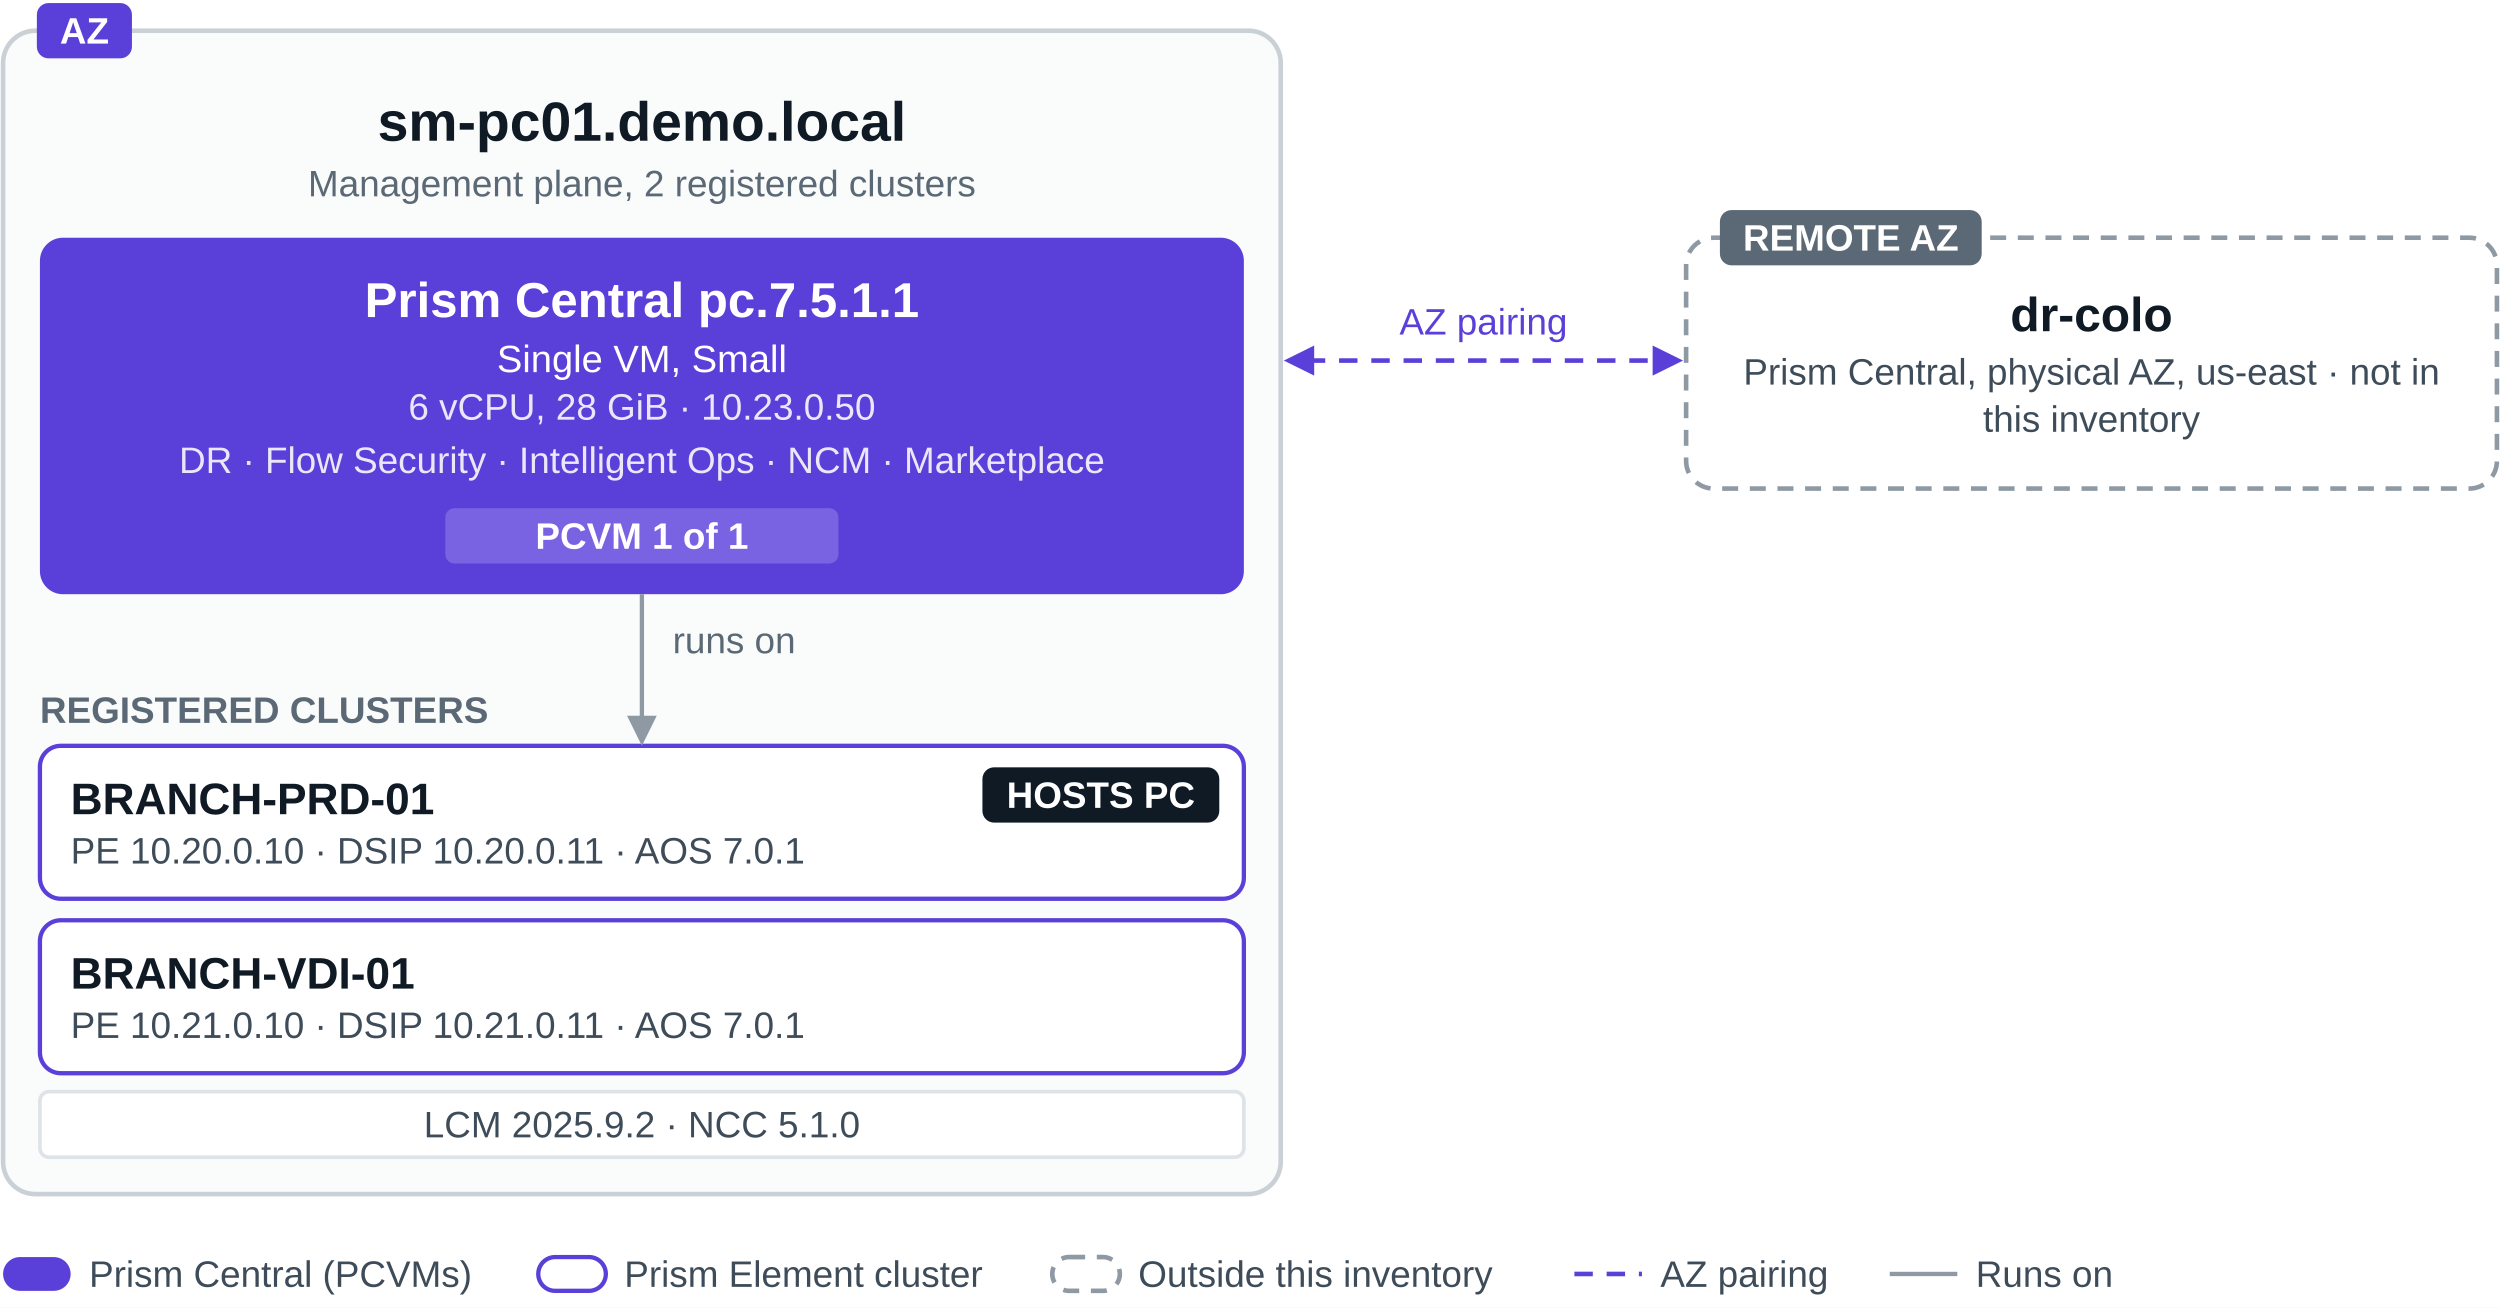
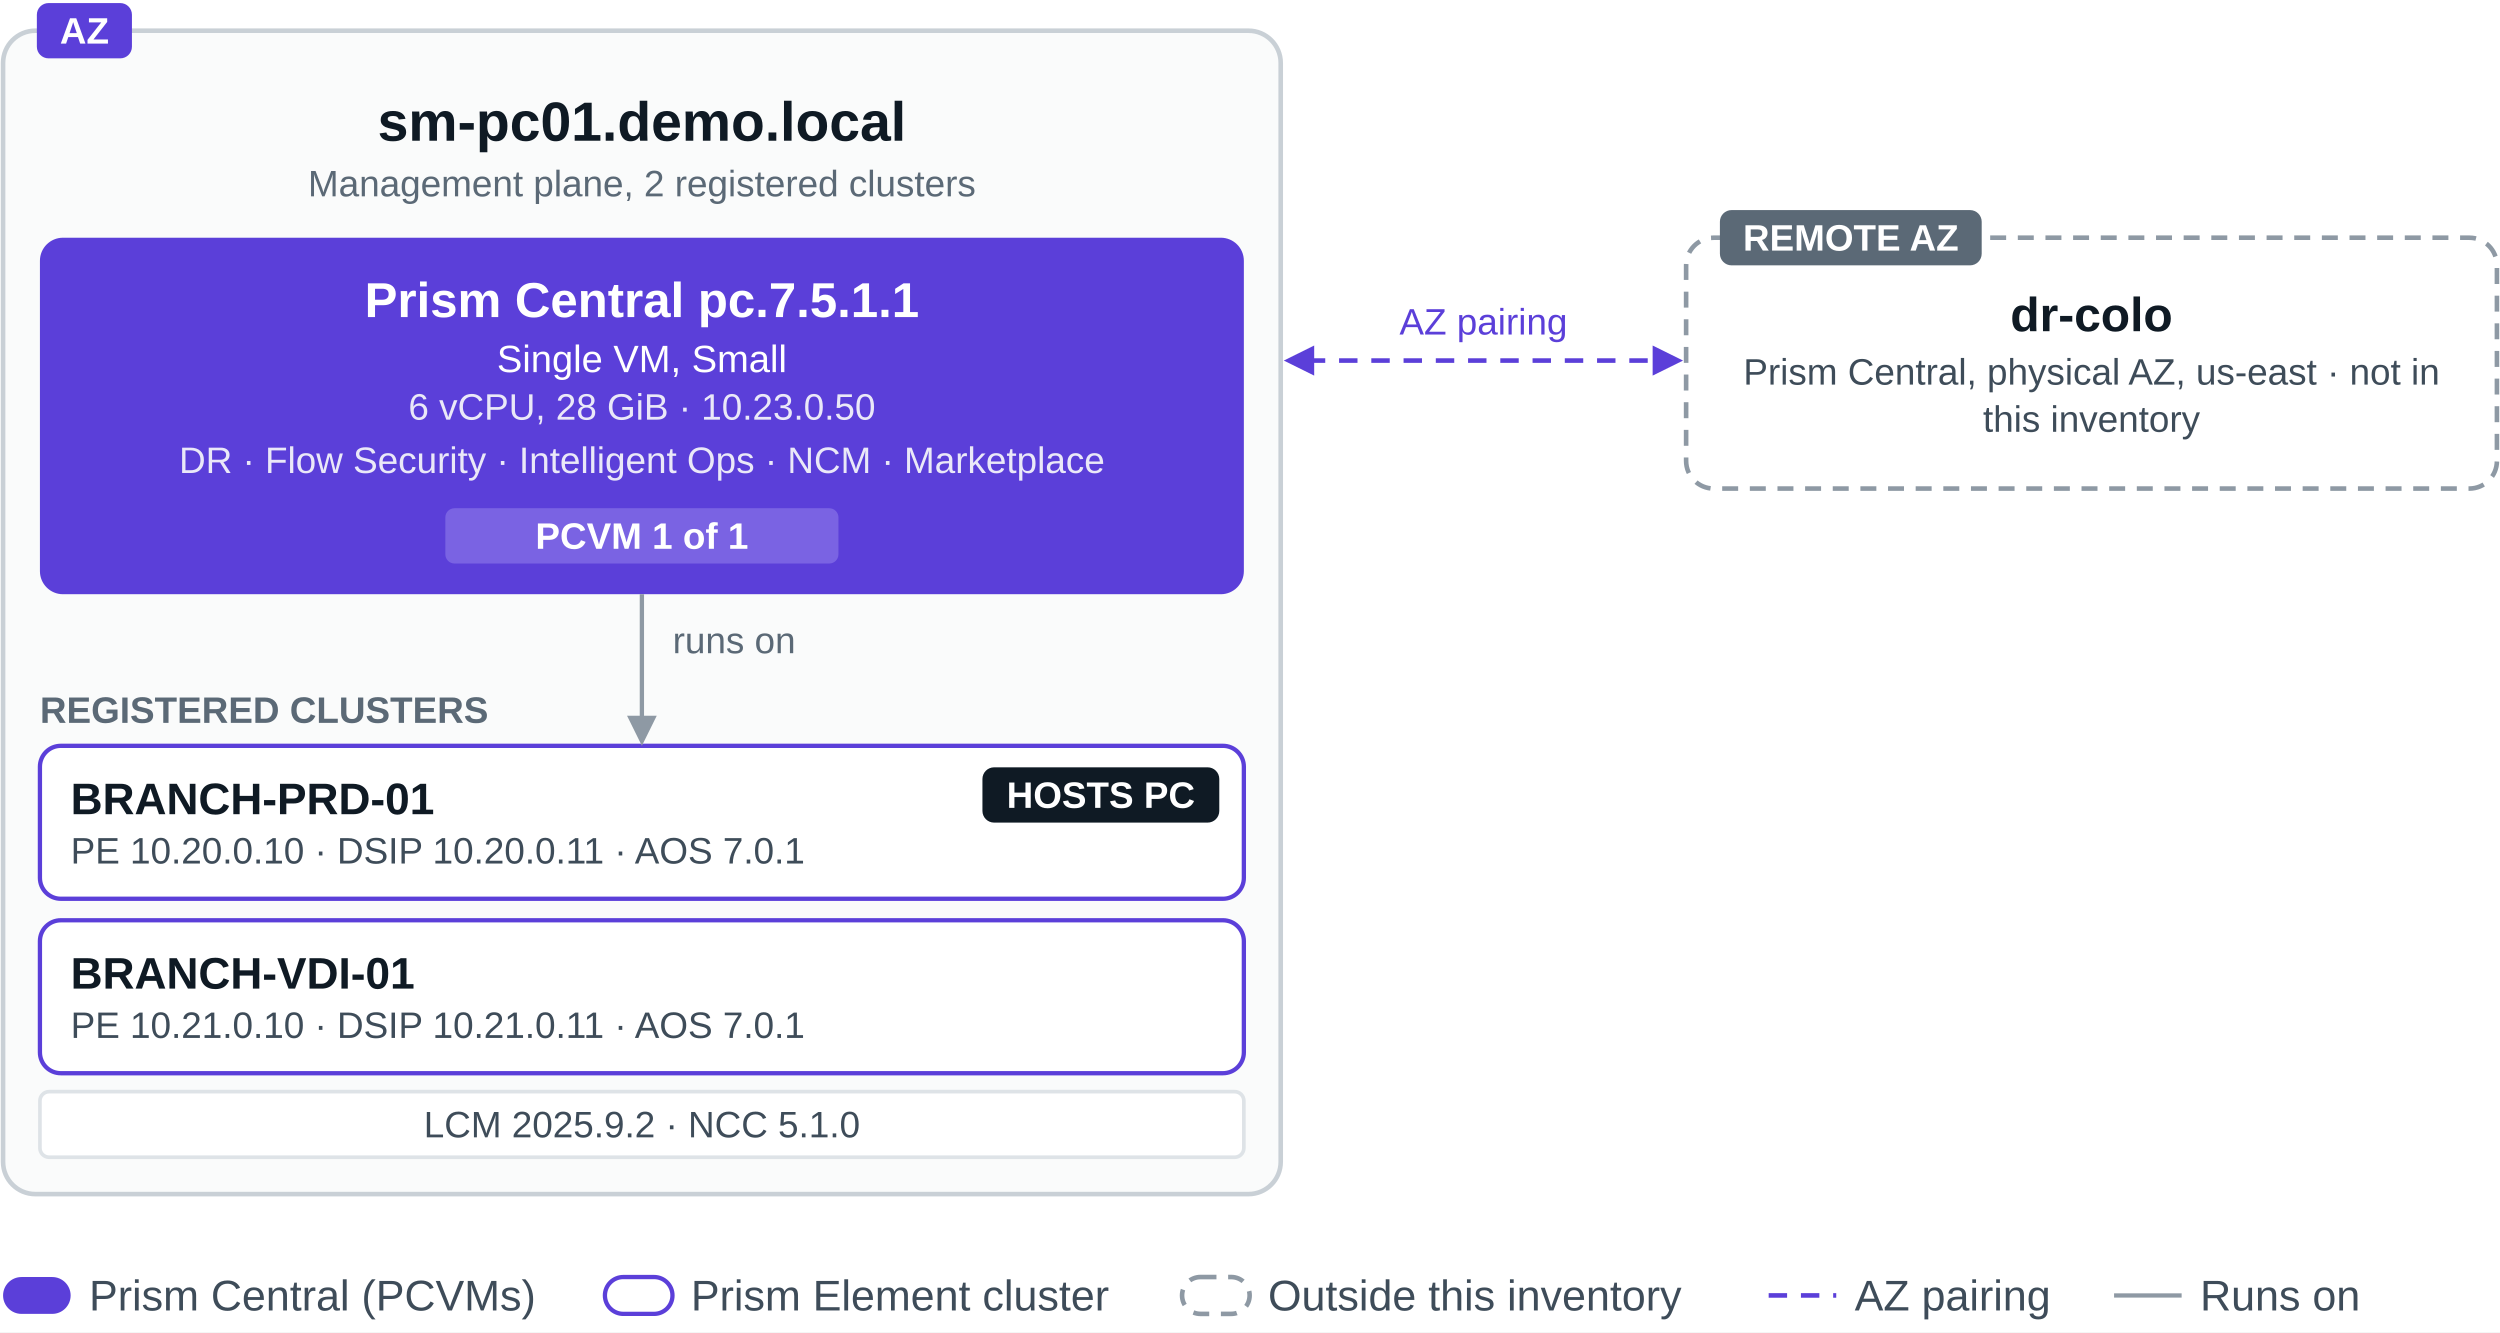
- <svg xmlns="http://www.w3.org/2000/svg" version="1.1" width="407pt" height="212.9pt" viewBox="0 0 407 212.9" font-family="Figtree, Calibri, 'Segoe UI', Arial, sans-serif">
-   <rect width="407" height="212.9" fill="#FFFFFF" />
+ <svg xmlns="http://www.w3.org/2000/svg" version="1.1" width="407pt" height="216.9pt" viewBox="0 0 407 216.9" font-family="Figtree, Calibri, 'Segoe UI', Arial, sans-serif">
+   <rect width="407" height="216.9" fill="#FFFFFF" />
  <g id="site:sm-pc01.demo.local" data-kind="container" data-name="sm-pc01.demo.local" data-prism-central="sm-pc01.demo.local">
    <rect x="0.5" y="5" width="208" height="189.4" fill="#FAFBFB" rx="5.25" stroke="#C9D0D6" stroke-width="0.75" />
    <text x="104.5" y="22.91" text-anchor="middle" font-size="9" font-weight="600" fill="#0F1A24" textLength="82.06" lengthAdjust="spacingAndGlyphs">sm-pc01.demo.local</text>
    <text x="104.5" y="31.96" text-anchor="middle" font-size="6" fill="#5B6976" textLength="108.98" lengthAdjust="spacingAndGlyphs">Management plane, 2 registered clusters</text>
  </g>
  <g id="site:sm-pc01.demo.local:clusters-label" data-kind="label">
    <text x="6.5" y="117.68" font-size="6" font-weight="600" fill="#5B6976" textLength="67.03" lengthAdjust="spacingAndGlyphs">REGISTERED CLUSTERS</text>
  </g>
  <g id="cluster:0ca0388a-8411-5a32-a54a-f18b3163a417" data-kind="box" data-cluster-uuid="0ca0388a-8411-5a32-a54a-f18b3163a417" data-name="BRANCH-PRD-01" data-prism-central="sm-pc01.demo.local">
    <rect x="6.5" y="121.42" width="196" height="24.9" fill="#FFFFFF" rx="3.4" stroke="#5B3FD9" stroke-width="0.7" />
    <text x="11.5" y="132.55" font-size="7.2" font-weight="600" fill="#0F1A24" textLength="57.65" lengthAdjust="spacingAndGlyphs">BRANCH-PRD-01</text>
    <text x="11.5" y="140.58" font-size="6" fill="#3E4C59" textLength="111.31" lengthAdjust="spacingAndGlyphs">PE 10.20.0.10 · DSIP 10.20.0.11 · AOS 7.0.1</text>
  </g>
  <g id="cluster:8996917a-a180-5d7e-83b7-4e276021ce55" data-kind="box" data-cluster-uuid="8996917a-a180-5d7e-83b7-4e276021ce55" data-name="BRANCH-VDI-01" data-prism-central="sm-pc01.demo.local">
    <rect x="6.5" y="149.82" width="196" height="24.9" fill="#FFFFFF" rx="3.4" stroke="#5B3FD9" stroke-width="0.7" />
    <text x="11.5" y="160.95" font-size="7.2" font-weight="600" fill="#0F1A24" textLength="55.94" lengthAdjust="spacingAndGlyphs">BRANCH-VDI-01</text>
    <text x="11.5" y="168.98" font-size="6" fill="#3E4C59" textLength="108.58" lengthAdjust="spacingAndGlyphs">PE 10.21.0.10 · DSIP 10.21.0.11 · AOS 7.0.1</text>
  </g>
  <g id="site:sm-pc01.demo.local:pc" data-kind="box" data-name="Prism Central" data-prism-central="sm-pc01.demo.local">
    <rect x="6.5" y="38.7" width="196" height="58.04" fill="#5B3FD9" rx="3.75" />
    <text x="104.5" y="51.62" text-anchor="middle" font-size="8" font-weight="600" fill="#FFFFFF" textLength="83.25" lengthAdjust="spacingAndGlyphs">Prism Central pc.7.5.1.1</text>
    <text x="104.5" y="60.58" text-anchor="middle" font-size="6.2" fill="#FFFFFF" textLength="46.07" lengthAdjust="spacingAndGlyphs">Single VM, Small</text>
    <text x="104.5" y="68.32" text-anchor="middle" font-size="6" fill="#EAE8F8" textLength="73.34" lengthAdjust="spacingAndGlyphs">6 vCPU, 28 GiB · 10.23.0.50</text>
    <text x="104.5" y="77" text-anchor="middle" font-size="6" fill="#EAE8F8" textLength="149.03" lengthAdjust="spacingAndGlyphs">DR · Flow Security · Intelligent Ops · NCM · Marketplace</text>
  </g>
  <g id="az:dr-colo" data-kind="box" data-availability-zone="dr-colo" data-name="dr-colo">
    <rect x="274.5" y="38.7" width="132" height="40.84" fill="#FFFFFF" rx="4.5" stroke="#8E99A4" stroke-width="0.75" stroke-dasharray="2.6 1.9" />
    <text x="340.5" y="53.92" text-anchor="middle" font-size="7.8" font-weight="600" fill="#0F1A24" textLength="25.79" lengthAdjust="spacingAndGlyphs">dr-colo</text>
    <text x="340.5" y="62.62" text-anchor="middle" font-size="6" fill="#3E4C59" textLength="112.69" lengthAdjust="spacingAndGlyphs">Prism Central, physical AZ, us-east · not in</text>
    <text x="340.5" y="70.3" text-anchor="middle" font-size="6" fill="#3E4C59" textLength="36.7" lengthAdjust="spacingAndGlyphs">this inventory</text>
  </g>
  <g id="legend:0" data-kind="swatch">
-     <rect x="0.5" y="204.65" width="11" height="5.5" fill="#5B3FD9" rx="2.75" />
+     <rect x="0.5" y="207.9" width="11" height="6" fill="#5B3FD9" rx="3" />
  </g>
  <g id="legend:0:label" data-kind="label">
-     <text x="14.5" y="209.5" font-size="6" fill="#3E4C59" textLength="61.44" lengthAdjust="spacingAndGlyphs">Prism Central (PCVMs)</text>
+     <text x="14.5" y="213.35" font-size="7" fill="#3E4C59" textLength="71.68" lengthAdjust="spacingAndGlyphs">Prism Central (PCVMs)</text>
  </g>
  <g id="legend:1" data-kind="swatch">
-     <rect x="87.63" y="204.65" width="11" height="5.5" fill="#FFFFFF" rx="2.75" stroke="#5B3FD9" stroke-width="0.7" />
+     <rect x="98.48" y="207.9" width="11" height="6" fill="#FFFFFF" rx="3" stroke="#5B3FD9" stroke-width="0.7" />
  </g>
  <g id="legend:1:label" data-kind="label">
-     <text x="101.63" y="209.5" font-size="6" fill="#3E4C59" textLength="58.19" lengthAdjust="spacingAndGlyphs">Prism Element cluster</text>
+     <text x="112.48" y="213.35" font-size="7" fill="#3E4C59" textLength="67.89" lengthAdjust="spacingAndGlyphs">Prism Element cluster</text>
  </g>
  <g id="legend:2" data-kind="swatch">
-     <rect x="171.31" y="204.65" width="11" height="5.5" fill="#FFFFFF" rx="2.75" stroke="#8E99A4" stroke-width="0.75" stroke-dasharray="2.6 1.9" />
+     <rect x="192.44" y="207.9" width="11" height="6" fill="#FFFFFF" rx="3" stroke="#8E99A4" stroke-width="0.75" stroke-dasharray="2.6 1.9" />
  </g>
  <g id="legend:2:label" data-kind="label">
-     <text x="185.31" y="209.5" font-size="6" fill="#3E4C59" textLength="59.44" lengthAdjust="spacingAndGlyphs">Outside this inventory</text>
+     <text x="206.44" y="213.35" font-size="7" fill="#3E4C59" textLength="69.34" lengthAdjust="spacingAndGlyphs">Outside this inventory</text>
  </g>
  <g id="legend:3:label" data-kind="label">
-     <text x="270.31" y="209.5" font-size="6" fill="#3E4C59" textLength="27.68" lengthAdjust="spacingAndGlyphs">AZ pairing</text>
+     <text x="301.94" y="213.35" font-size="7" fill="#3E4C59" textLength="32.29" lengthAdjust="spacingAndGlyphs">AZ pairing</text>
  </g>
  <g id="legend:4:label" data-kind="label">
-     <text x="321.65" y="209.5" font-size="6" fill="#3E4C59" textLength="21.56" lengthAdjust="spacingAndGlyphs">Runs on</text>
+     <text x="358.17" y="213.35" font-size="7" fill="#3E4C59" textLength="25.15" lengthAdjust="spacingAndGlyphs">Runs on</text>
  </g>
  <g id="site:sm-pc01.demo.local:pc-&gt;cluster:0ca0388a-8411-5a32-a54a-f18b3163a417" data-kind="edge" data-link="runs_on">
    <polyline points="104.5,96.74 104.5,117.72" fill="none" stroke="#8E99A4" stroke-width="0.7" stroke-linejoin="round" />
    <polygon points="104.5,121.42 102.08,116.52 106.92,116.52" fill="#8E99A4" />
  </g>
  <g id="link:pairing:site:sm-pc01.demo.local-&gt;az:dr-colo" data-kind="edge" data-link="pairing">
    <polyline points="212.75,58.7 270.25,58.7" fill="none" stroke="#5B3FD9" stroke-width="0.75" stroke-linejoin="round" stroke-dasharray="3 2.25" />
    <polygon points="274,58.7 269.05,61.15 269.05,56.25" fill="#5B3FD9" />
    <polygon points="209,58.7 213.95,56.25 213.95,61.15" fill="#5B3FD9" />
  </g>
  <g id="legend:3" data-kind="edge" data-link="">
-     <polyline points="256.31,207.4 267.31,207.4" fill="none" stroke="#5B3FD9" stroke-width="0.75" stroke-linejoin="round" stroke-dasharray="3 2.25" />
+     <polyline points="287.94,210.9 298.94,210.9" fill="none" stroke="#5B3FD9" stroke-width="0.75" stroke-linejoin="round" stroke-dasharray="3 2.25" />
  </g>
  <g id="legend:4" data-kind="edge" data-link="">
-     <polyline points="307.65,207.4 318.65,207.4" fill="none" stroke="#8E99A4" stroke-width="0.7" stroke-linejoin="round" />
+     <polyline points="344.17,210.9 355.17,210.9" fill="none" stroke="#8E99A4" stroke-width="0.7" stroke-linejoin="round" />
  </g>
  <g>
    <text x="119.51" y="106.34" text-anchor="middle" font-size="6" fill="#5B6976" textLength="19.83" lengthAdjust="spacingAndGlyphs">runs on</text>
  </g>
  <g>
    <text x="241.5" y="54.46" text-anchor="middle" font-size="6" fill="#5B3FD9" textLength="27.68" lengthAdjust="spacingAndGlyphs">AZ pairing</text>
  </g>
  <g id="site:sm-pc01.demo.local:tag" data-kind="tag">
    <rect x="6" y="0.5" width="15.48" height="9" fill="#5B3FD9" rx="1.9" />
    <text x="13.74" y="7.1" text-anchor="middle" font-size="6" font-weight="600" fill="#FFFFFF" textLength="8" lengthAdjust="spacingAndGlyphs">AZ</text>
  </g>
  <g id="cluster:0ca0388a-8411-5a32-a54a-f18b3163a417:tag:HOSTS PC" data-kind="tag">
    <rect x="159.94" y="124.92" width="38.56" height="9" fill="#0F1A24" rx="1.9" />
    <text x="179.22" y="131.52" text-anchor="middle" font-size="6" font-weight="600" fill="#FFFFFF" textLength="29.3" lengthAdjust="spacingAndGlyphs">HOSTS PC</text>
  </g>
  <g id="site:sm-pc01.demo.local:pc:pcvm:1" data-kind="pill">
    <rect x="72.5" y="82.74" width="64" height="9" fill="#7A63E3" rx="1.5" />
    <text x="104.5" y="89.34" text-anchor="middle" font-size="6" font-weight="600" fill="#FFFFFF" textLength="32.44" lengthAdjust="spacingAndGlyphs">PCVM 1 of 1</text>
  </g>
  <g id="site:sm-pc01.demo.local:versions" data-kind="strip">
    <rect x="6.5" y="177.72" width="196" height="10.68" fill="#FFFFFF" rx="1.5" stroke="#DEE3E7" stroke-width="0.6" />
    <text x="104.5" y="185.16" text-anchor="middle" font-size="6" fill="#3E4C59" textLength="68.79" lengthAdjust="spacingAndGlyphs">LCM 2025.9.2 · NCC 5.1.0</text>
  </g>
  <g id="az:dr-colo:tag" data-kind="tag">
    <rect x="280" y="34.2" width="42.62" height="9" fill="#5B6976" rx="1.9" />
    <text x="301.31" y="40.8" text-anchor="middle" font-size="6" font-weight="600" fill="#FFFFFF" textLength="33.6" lengthAdjust="spacingAndGlyphs">REMOTE AZ</text>
  </g>
</svg>
